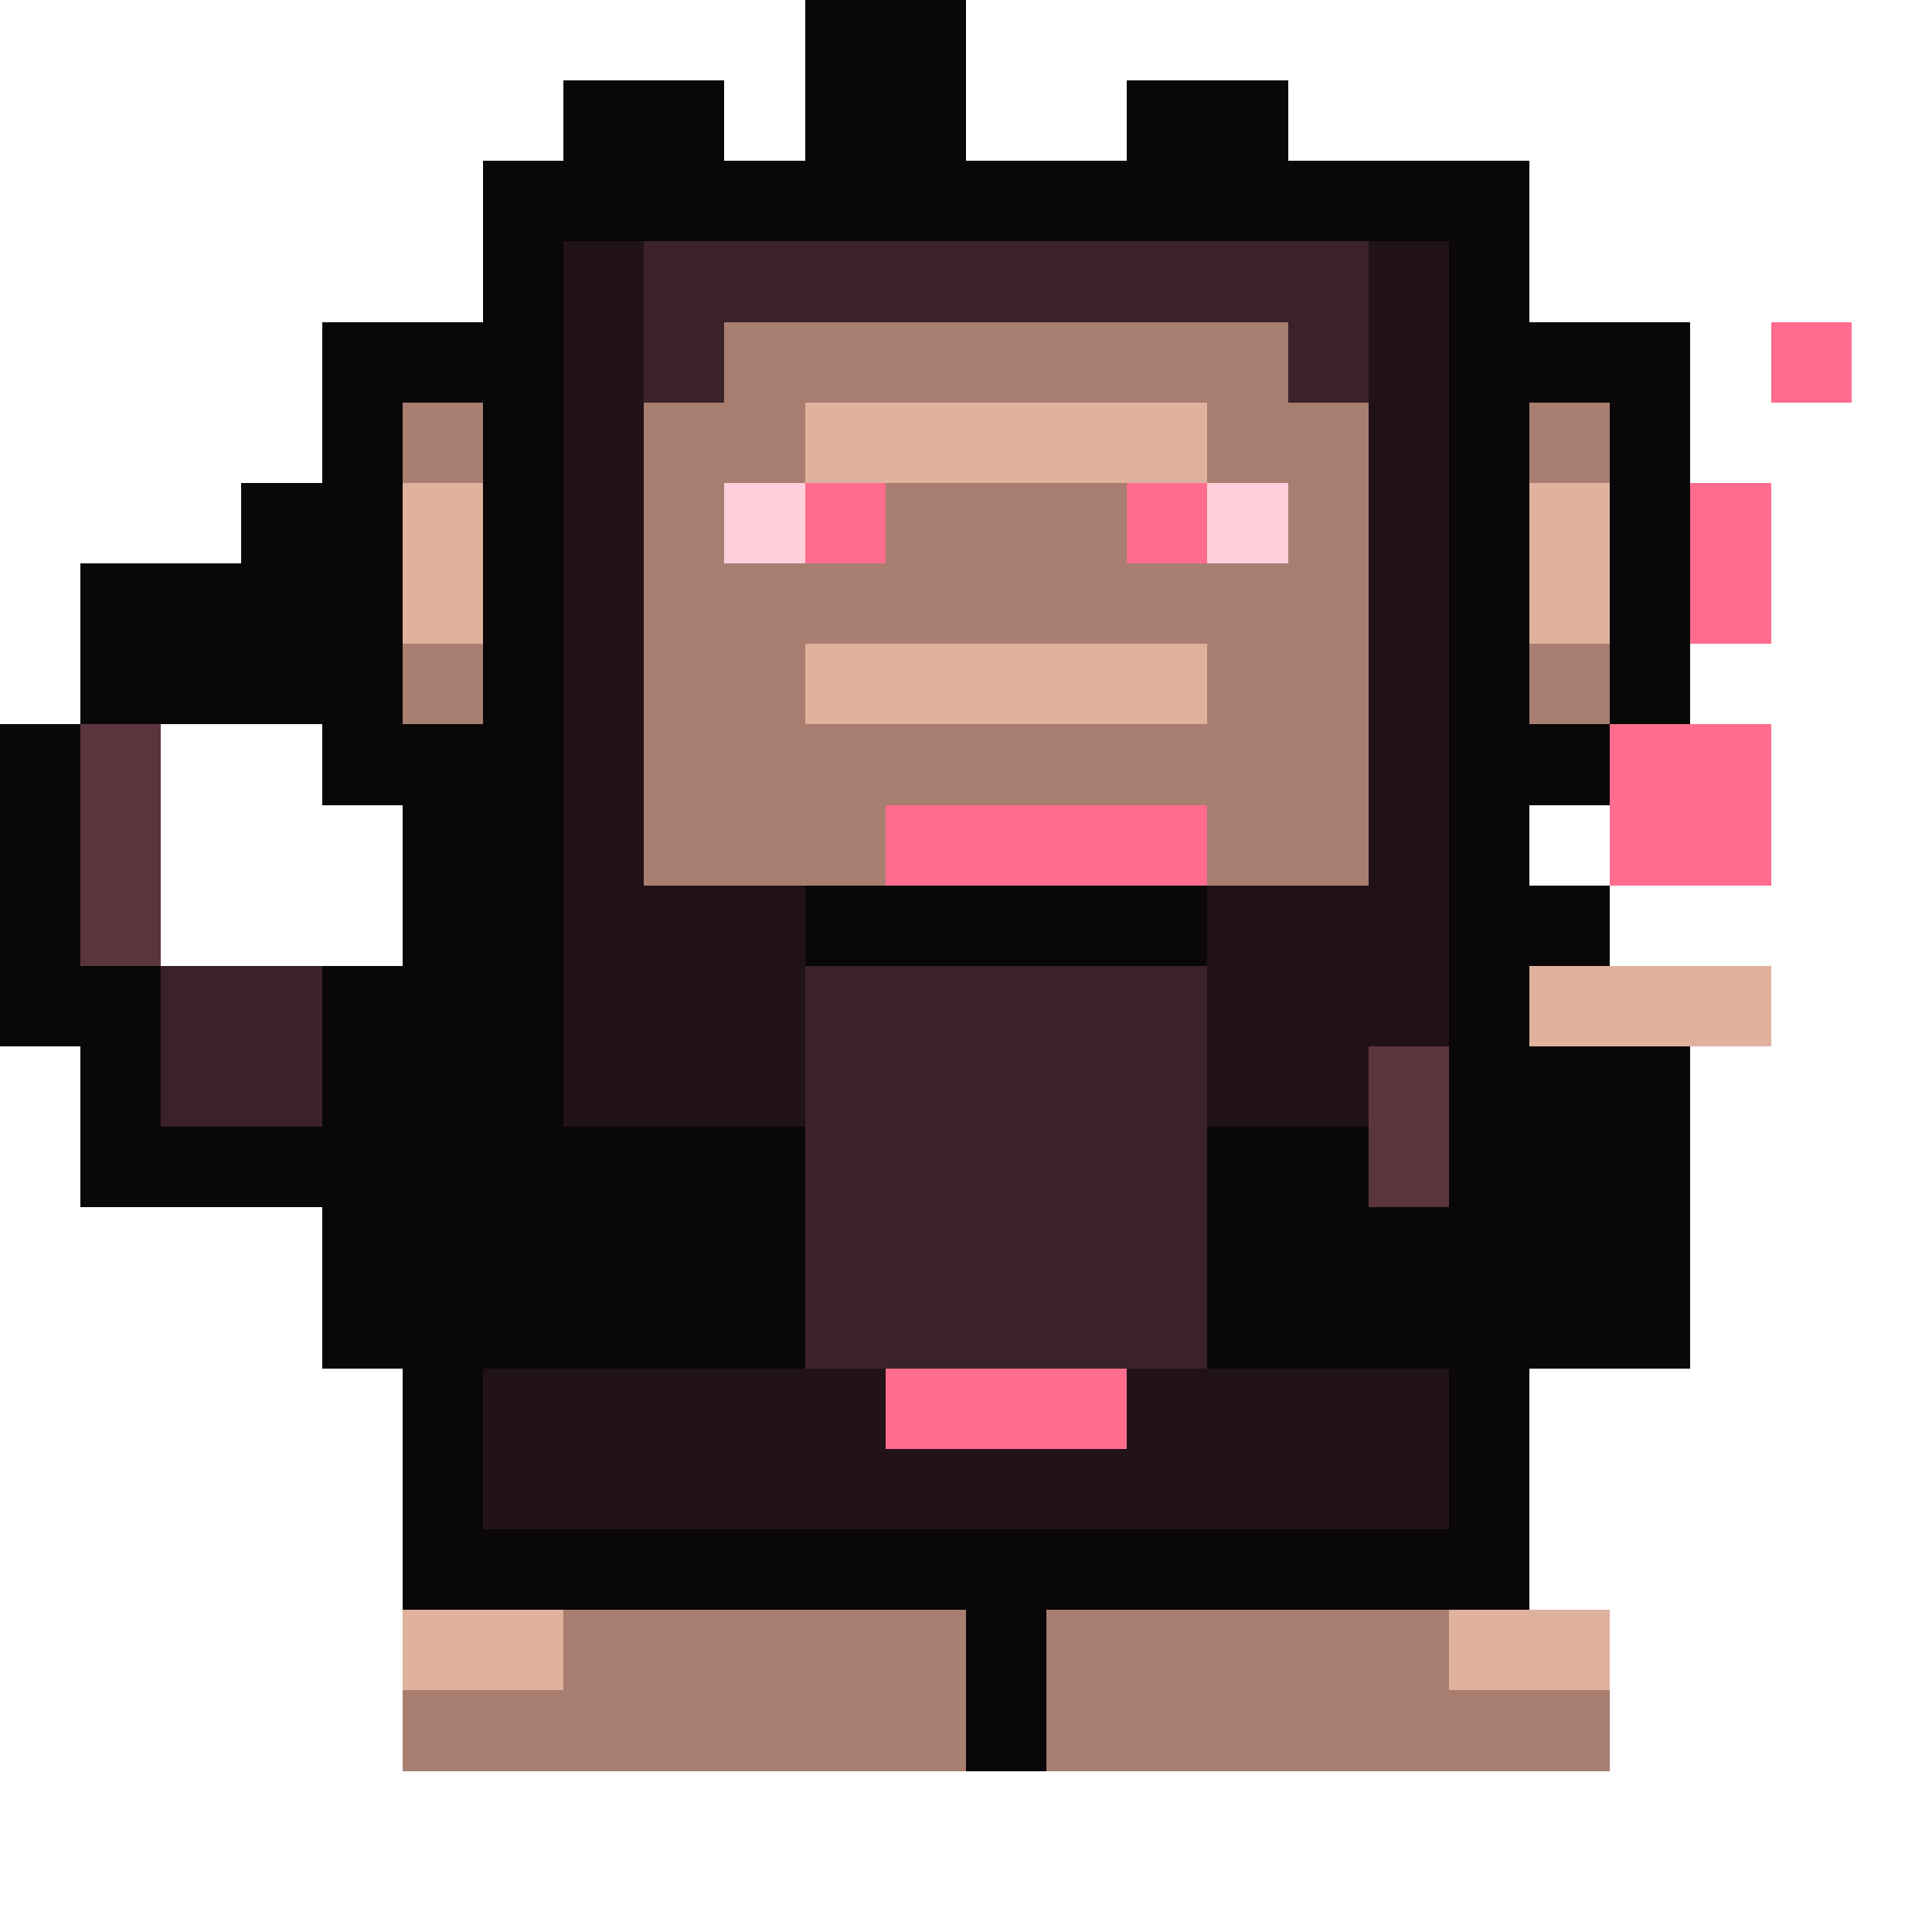
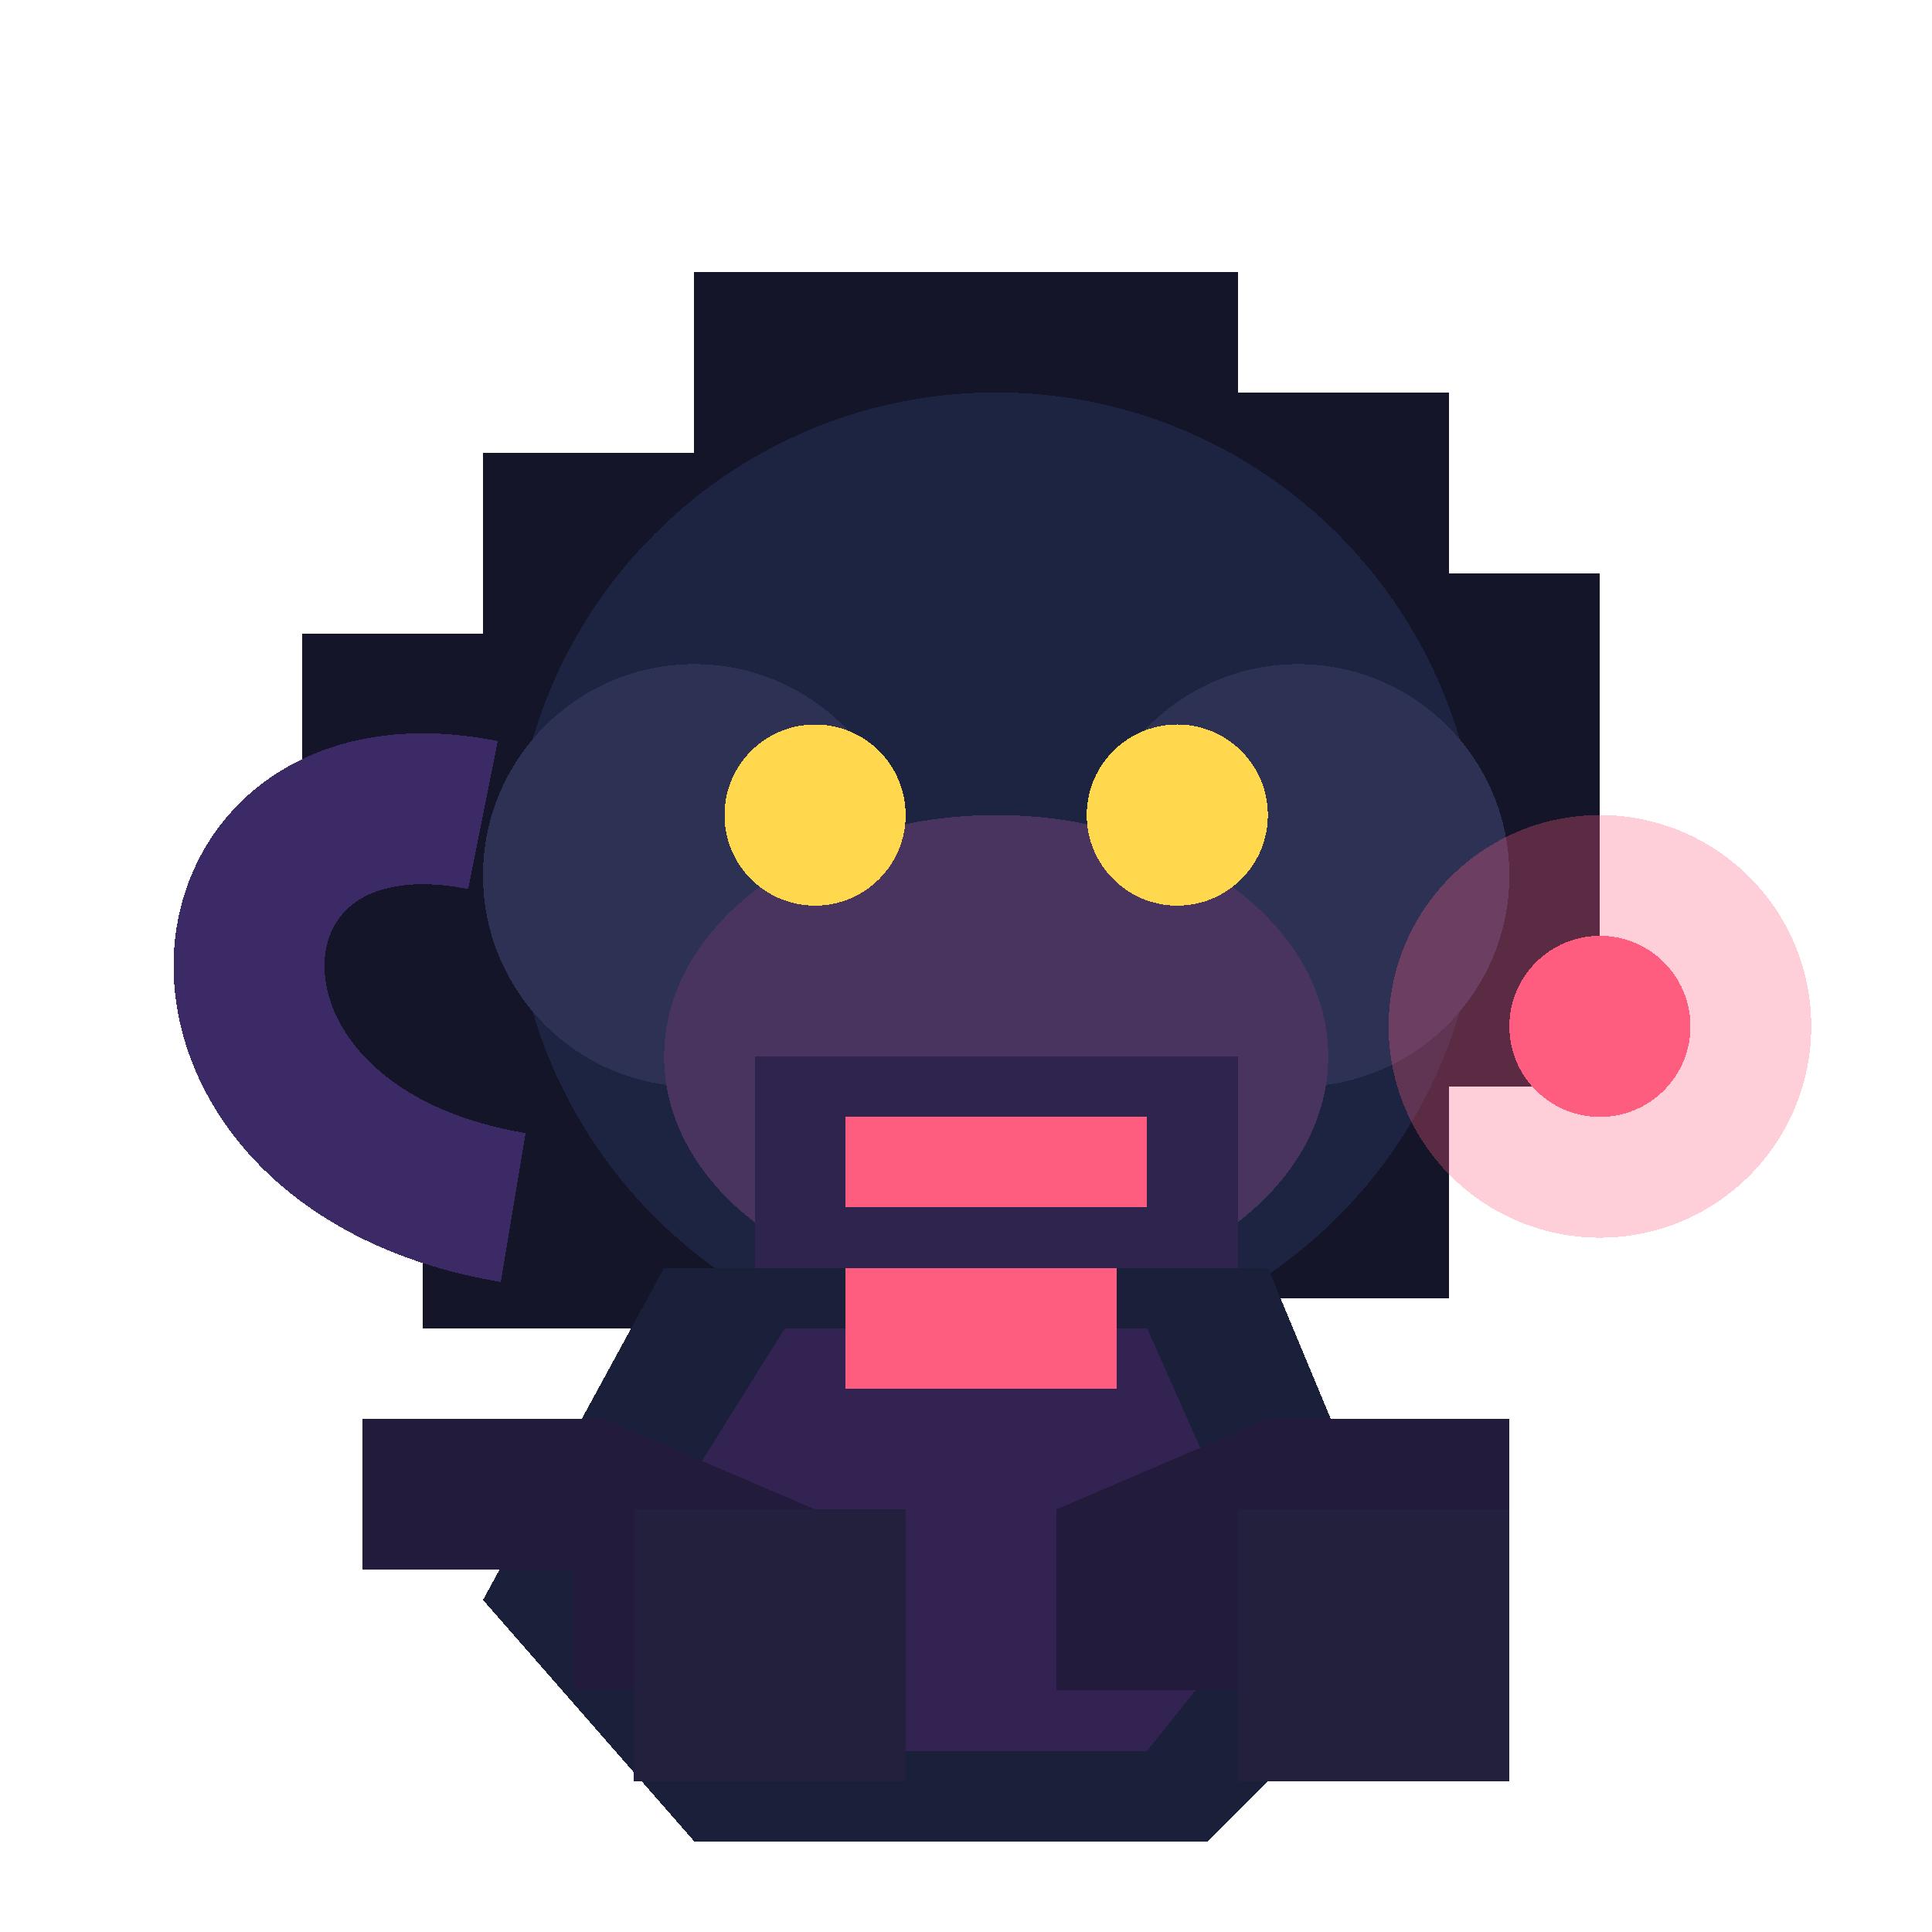
- <svg xmlns="http://www.w3.org/2000/svg" width="24" height="24" viewBox="0 0 24 24" shape-rendering="crispEdges">
-   <rect x="10" y="0" width="2" height="1" fill="#0a0708" />
-   <rect x="7" y="1" width="2" height="1" fill="#0a0708" />
-   <rect x="10" y="1" width="2" height="1" fill="#0a0708" />
-   <rect x="14" y="1" width="2" height="1" fill="#0a0708" />
-   <rect x="6" y="2" width="13" height="1" fill="#0a0708" />
-   <rect x="6" y="3" width="1" height="1" fill="#0a0708" />
-   <rect x="7" y="3" width="1" height="1" fill="#211217" />
-   <rect x="8" y="3" width="9" height="1" fill="#3a2228" />
-   <rect x="17" y="3" width="1" height="1" fill="#211217" />
-   <rect x="18" y="3" width="1" height="1" fill="#0a0708" />
-   <rect x="4" y="4" width="3" height="1" fill="#0a0708" />
-   <rect x="7" y="4" width="1" height="1" fill="#211217" />
-   <rect x="8" y="4" width="1" height="1" fill="#3a2228" />
-   <rect x="9" y="4" width="7" height="1" fill="#a77e70" />
-   <rect x="16" y="4" width="1" height="1" fill="#3a2228" />
-   <rect x="17" y="4" width="1" height="1" fill="#211217" />
-   <rect x="18" y="4" width="3" height="1" fill="#0a0708" />
-   <rect x="22" y="4" width="1" height="1" fill="#ff6c8d" />
-   <rect x="4" y="5" width="1" height="1" fill="#0a0708" />
-   <rect x="5" y="5" width="1" height="1" fill="#a77e70" />
-   <rect x="6" y="5" width="1" height="1" fill="#0a0708" />
-   <rect x="7" y="5" width="1" height="1" fill="#211217" />
-   <rect x="8" y="5" width="2" height="1" fill="#a77e70" />
-   <rect x="10" y="5" width="5" height="1" fill="#e0b29e" />
-   <rect x="15" y="5" width="2" height="1" fill="#a77e70" />
-   <rect x="17" y="5" width="1" height="1" fill="#211217" />
-   <rect x="18" y="5" width="1" height="1" fill="#0a0708" />
-   <rect x="19" y="5" width="1" height="1" fill="#a77e70" />
-   <rect x="20" y="5" width="1" height="1" fill="#0a0708" />
-   <rect x="3" y="6" width="2" height="1" fill="#0a0708" />
-   <rect x="5" y="6" width="1" height="1" fill="#e0b29e" />
-   <rect x="6" y="6" width="1" height="1" fill="#0a0708" />
-   <rect x="7" y="6" width="1" height="1" fill="#211217" />
-   <rect x="8" y="6" width="1" height="1" fill="#a77e70" />
-   <rect x="9" y="6" width="1" height="1" fill="#ffd0db" />
-   <rect x="10" y="6" width="1" height="1" fill="#ff6c8d" />
-   <rect x="11" y="6" width="3" height="1" fill="#a77e70" />
-   <rect x="14" y="6" width="1" height="1" fill="#ff6c8d" />
-   <rect x="15" y="6" width="1" height="1" fill="#ffd0db" />
-   <rect x="16" y="6" width="1" height="1" fill="#a77e70" />
-   <rect x="17" y="6" width="1" height="1" fill="#211217" />
-   <rect x="18" y="6" width="1" height="1" fill="#0a0708" />
-   <rect x="19" y="6" width="1" height="1" fill="#e0b29e" />
-   <rect x="20" y="6" width="1" height="1" fill="#0a0708" />
-   <rect x="21" y="6" width="1" height="1" fill="#ff6c8d" />
-   <rect x="1" y="7" width="4" height="1" fill="#0a0708" />
-   <rect x="5" y="7" width="1" height="1" fill="#e0b29e" />
-   <rect x="6" y="7" width="1" height="1" fill="#0a0708" />
-   <rect x="7" y="7" width="1" height="1" fill="#211217" />
-   <rect x="8" y="7" width="9" height="1" fill="#a77e70" />
-   <rect x="17" y="7" width="1" height="1" fill="#211217" />
-   <rect x="18" y="7" width="1" height="1" fill="#0a0708" />
-   <rect x="19" y="7" width="1" height="1" fill="#e0b29e" />
-   <rect x="20" y="7" width="1" height="1" fill="#0a0708" />
-   <rect x="21" y="7" width="1" height="1" fill="#ff6c8d" />
-   <rect x="1" y="8" width="4" height="1" fill="#0a0708" />
-   <rect x="5" y="8" width="1" height="1" fill="#a77e70" />
-   <rect x="6" y="8" width="1" height="1" fill="#0a0708" />
-   <rect x="7" y="8" width="1" height="1" fill="#211217" />
-   <rect x="8" y="8" width="2" height="1" fill="#a77e70" />
-   <rect x="10" y="8" width="5" height="1" fill="#e0b29e" />
-   <rect x="15" y="8" width="2" height="1" fill="#a77e70" />
-   <rect x="17" y="8" width="1" height="1" fill="#211217" />
-   <rect x="18" y="8" width="1" height="1" fill="#0a0708" />
-   <rect x="19" y="8" width="1" height="1" fill="#a77e70" />
-   <rect x="20" y="8" width="1" height="1" fill="#0a0708" />
-   <rect x="0" y="9" width="1" height="1" fill="#0a0708" />
-   <rect x="1" y="9" width="1" height="1" fill="#5b353e" />
-   <rect x="4" y="9" width="3" height="1" fill="#0a0708" />
-   <rect x="7" y="9" width="1" height="1" fill="#211217" />
-   <rect x="8" y="9" width="9" height="1" fill="#a77e70" />
-   <rect x="17" y="9" width="1" height="1" fill="#211217" />
-   <rect x="18" y="9" width="2" height="1" fill="#0a0708" />
-   <rect x="20" y="9" width="2" height="1" fill="#ff6c8d" />
-   <rect x="0" y="10" width="1" height="1" fill="#0a0708" />
-   <rect x="1" y="10" width="1" height="1" fill="#5b353e" />
-   <rect x="5" y="10" width="2" height="1" fill="#0a0708" />
-   <rect x="7" y="10" width="1" height="1" fill="#211217" />
-   <rect x="8" y="10" width="3" height="1" fill="#a77e70" />
-   <rect x="11" y="10" width="4" height="1" fill="#ff6c8d" />
-   <rect x="15" y="10" width="2" height="1" fill="#a77e70" />
-   <rect x="17" y="10" width="1" height="1" fill="#211217" />
-   <rect x="18" y="10" width="1" height="1" fill="#0a0708" />
-   <rect x="20" y="10" width="2" height="1" fill="#ff6c8d" />
-   <rect x="0" y="11" width="1" height="1" fill="#0a0708" />
-   <rect x="1" y="11" width="1" height="1" fill="#5b353e" />
-   <rect x="5" y="11" width="2" height="1" fill="#0a0708" />
-   <rect x="7" y="11" width="3" height="1" fill="#211217" />
-   <rect x="10" y="11" width="5" height="1" fill="#0a0708" />
-   <rect x="15" y="11" width="3" height="1" fill="#211217" />
-   <rect x="18" y="11" width="2" height="1" fill="#0a0708" />
-   <rect x="0" y="12" width="2" height="1" fill="#0a0708" />
-   <rect x="2" y="12" width="2" height="1" fill="#3a2228" />
-   <rect x="4" y="12" width="3" height="1" fill="#0a0708" />
-   <rect x="7" y="12" width="3" height="1" fill="#211217" />
-   <rect x="10" y="12" width="5" height="1" fill="#3a2228" />
-   <rect x="15" y="12" width="3" height="1" fill="#211217" />
-   <rect x="18" y="12" width="1" height="1" fill="#0a0708" />
-   <rect x="19" y="12" width="3" height="1" fill="#e0b29e" />
-   <rect x="1" y="13" width="1" height="1" fill="#0a0708" />
-   <rect x="2" y="13" width="2" height="1" fill="#3a2228" />
-   <rect x="4" y="13" width="3" height="1" fill="#0a0708" />
-   <rect x="7" y="13" width="3" height="1" fill="#211217" />
-   <rect x="10" y="13" width="5" height="1" fill="#3a2228" />
-   <rect x="15" y="13" width="2" height="1" fill="#211217" />
-   <rect x="17" y="13" width="1" height="1" fill="#5b353e" />
-   <rect x="18" y="13" width="3" height="1" fill="#0a0708" />
-   <rect x="1" y="14" width="9" height="1" fill="#0a0708" />
-   <rect x="10" y="14" width="5" height="1" fill="#3a2228" />
-   <rect x="15" y="14" width="2" height="1" fill="#0a0708" />
-   <rect x="17" y="14" width="1" height="1" fill="#5b353e" />
-   <rect x="18" y="14" width="3" height="1" fill="#0a0708" />
-   <rect x="4" y="15" width="6" height="1" fill="#0a0708" />
-   <rect x="10" y="15" width="5" height="1" fill="#3a2228" />
-   <rect x="15" y="15" width="6" height="1" fill="#0a0708" />
-   <rect x="4" y="16" width="6" height="1" fill="#0a0708" />
-   <rect x="10" y="16" width="5" height="1" fill="#3a2228" />
-   <rect x="15" y="16" width="6" height="1" fill="#0a0708" />
-   <rect x="5" y="17" width="1" height="1" fill="#0a0708" />
-   <rect x="6" y="17" width="5" height="1" fill="#211217" />
-   <rect x="11" y="17" width="3" height="1" fill="#ff6c8d" />
-   <rect x="14" y="17" width="4" height="1" fill="#211217" />
-   <rect x="18" y="17" width="1" height="1" fill="#0a0708" />
-   <rect x="5" y="18" width="1" height="1" fill="#0a0708" />
-   <rect x="6" y="18" width="12" height="1" fill="#211217" />
-   <rect x="18" y="18" width="1" height="1" fill="#0a0708" />
-   <rect x="5" y="19" width="14" height="1" fill="#0a0708" />
-   <rect x="5" y="20" width="2" height="1" fill="#e0b29e" />
-   <rect x="7" y="20" width="5" height="1" fill="#a77e70" />
-   <rect x="12" y="20" width="1" height="1" fill="#0a0708" />
-   <rect x="13" y="20" width="5" height="1" fill="#a77e70" />
-   <rect x="18" y="20" width="2" height="1" fill="#e0b29e" />
-   <rect x="5" y="21" width="7" height="1" fill="#a77e70" />
-   <rect x="12" y="21" width="1" height="1" fill="#0a0708" />
-   <rect x="13" y="21" width="7" height="1" fill="#a77e70" />
+ <svg xmlns="http://www.w3.org/2000/svg" width="64" height="64" viewBox="0 0 64 64" shape-rendering="crispEdges">
+   <rect width="64" height="64" fill="none" />
+   <path fill="#15152a" d="M16 15h7V9h18v4h7v6h5v17h-5v7h-8v5H22v-4h-8v-7h-4V21h6z" />
+   <circle cx="33" cy="29" r="16" fill="#1c2442" />
+   <circle cx="23" cy="29" r="7" fill="#2d3154" />
+   <circle cx="43" cy="29" r="7" fill="#2d3154" />
+   <ellipse cx="33" cy="35" rx="11" ry="8" fill="#49345f" />
+   <circle cx="27" cy="27" r="3" fill="#ffd84d" />
+   <circle cx="39" cy="27" r="3" fill="#ffd84d" />
+   <path fill="#1a2039" d="M22 42h20l5 12-7 7H23l-7-8z" />
+   <path fill="#332352" d="M26 44h12l4 9-4 5H26l-5-6z" />
+   <path fill="#221b3b" d="M20 47h-8v5h7v4h8v-6zM42 47h8v5h-7v4h-8v-6z" />
+   <rect x="21" y="50" width="9" height="9" fill="#23203e" />
+   <rect x="41" y="50" width="9" height="9" fill="#23203e" />
+   <path d="M17 40C5 38 6 25 16 27" fill="none" stroke="#3c2a66" stroke-width="5" />
+   <rect x="28" y="42" width="9" height="4" fill="#ff5d7f" />
+   <rect x="25" y="35" width="16" height="7" fill="#2e244d" />
+   <rect x="28" y="37" width="10" height="3" fill="#ff5d7f" />
+   <circle cx="53" cy="34" r="7" fill="#ff5d7f" opacity=".3" />
+   <circle cx="53" cy="34" r="3" fill="#ff5d7f" />
</svg>
